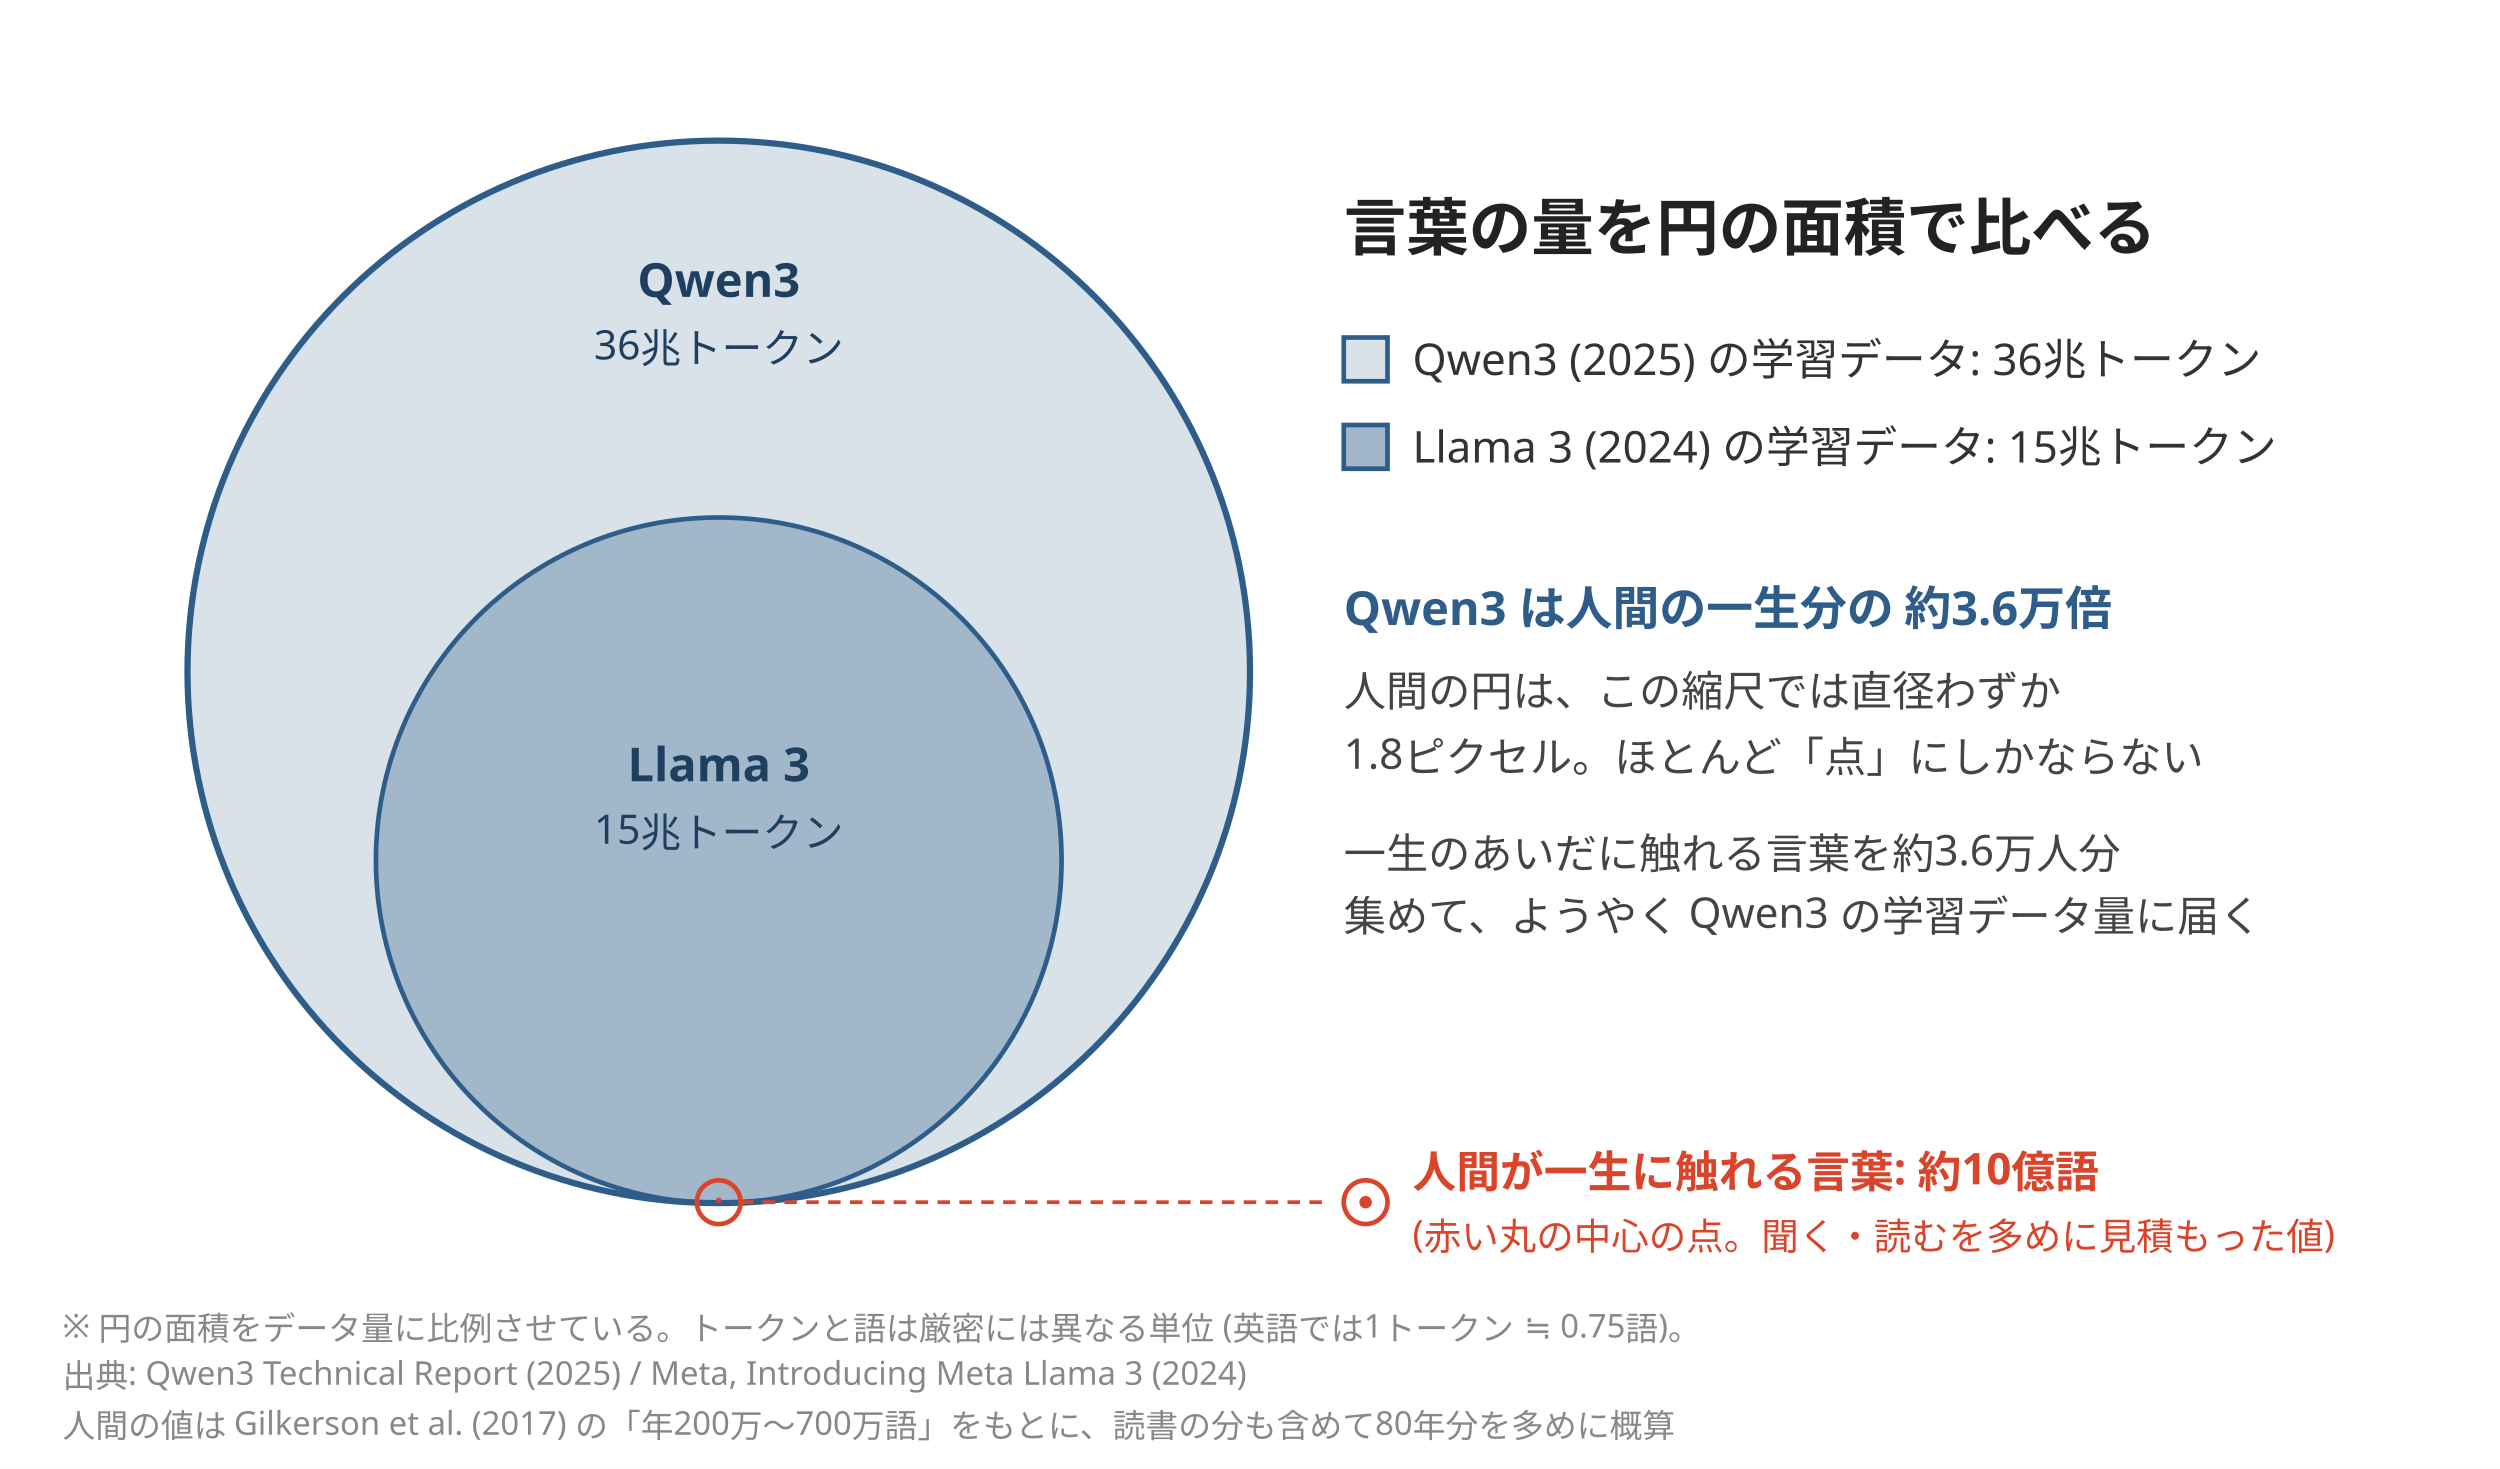
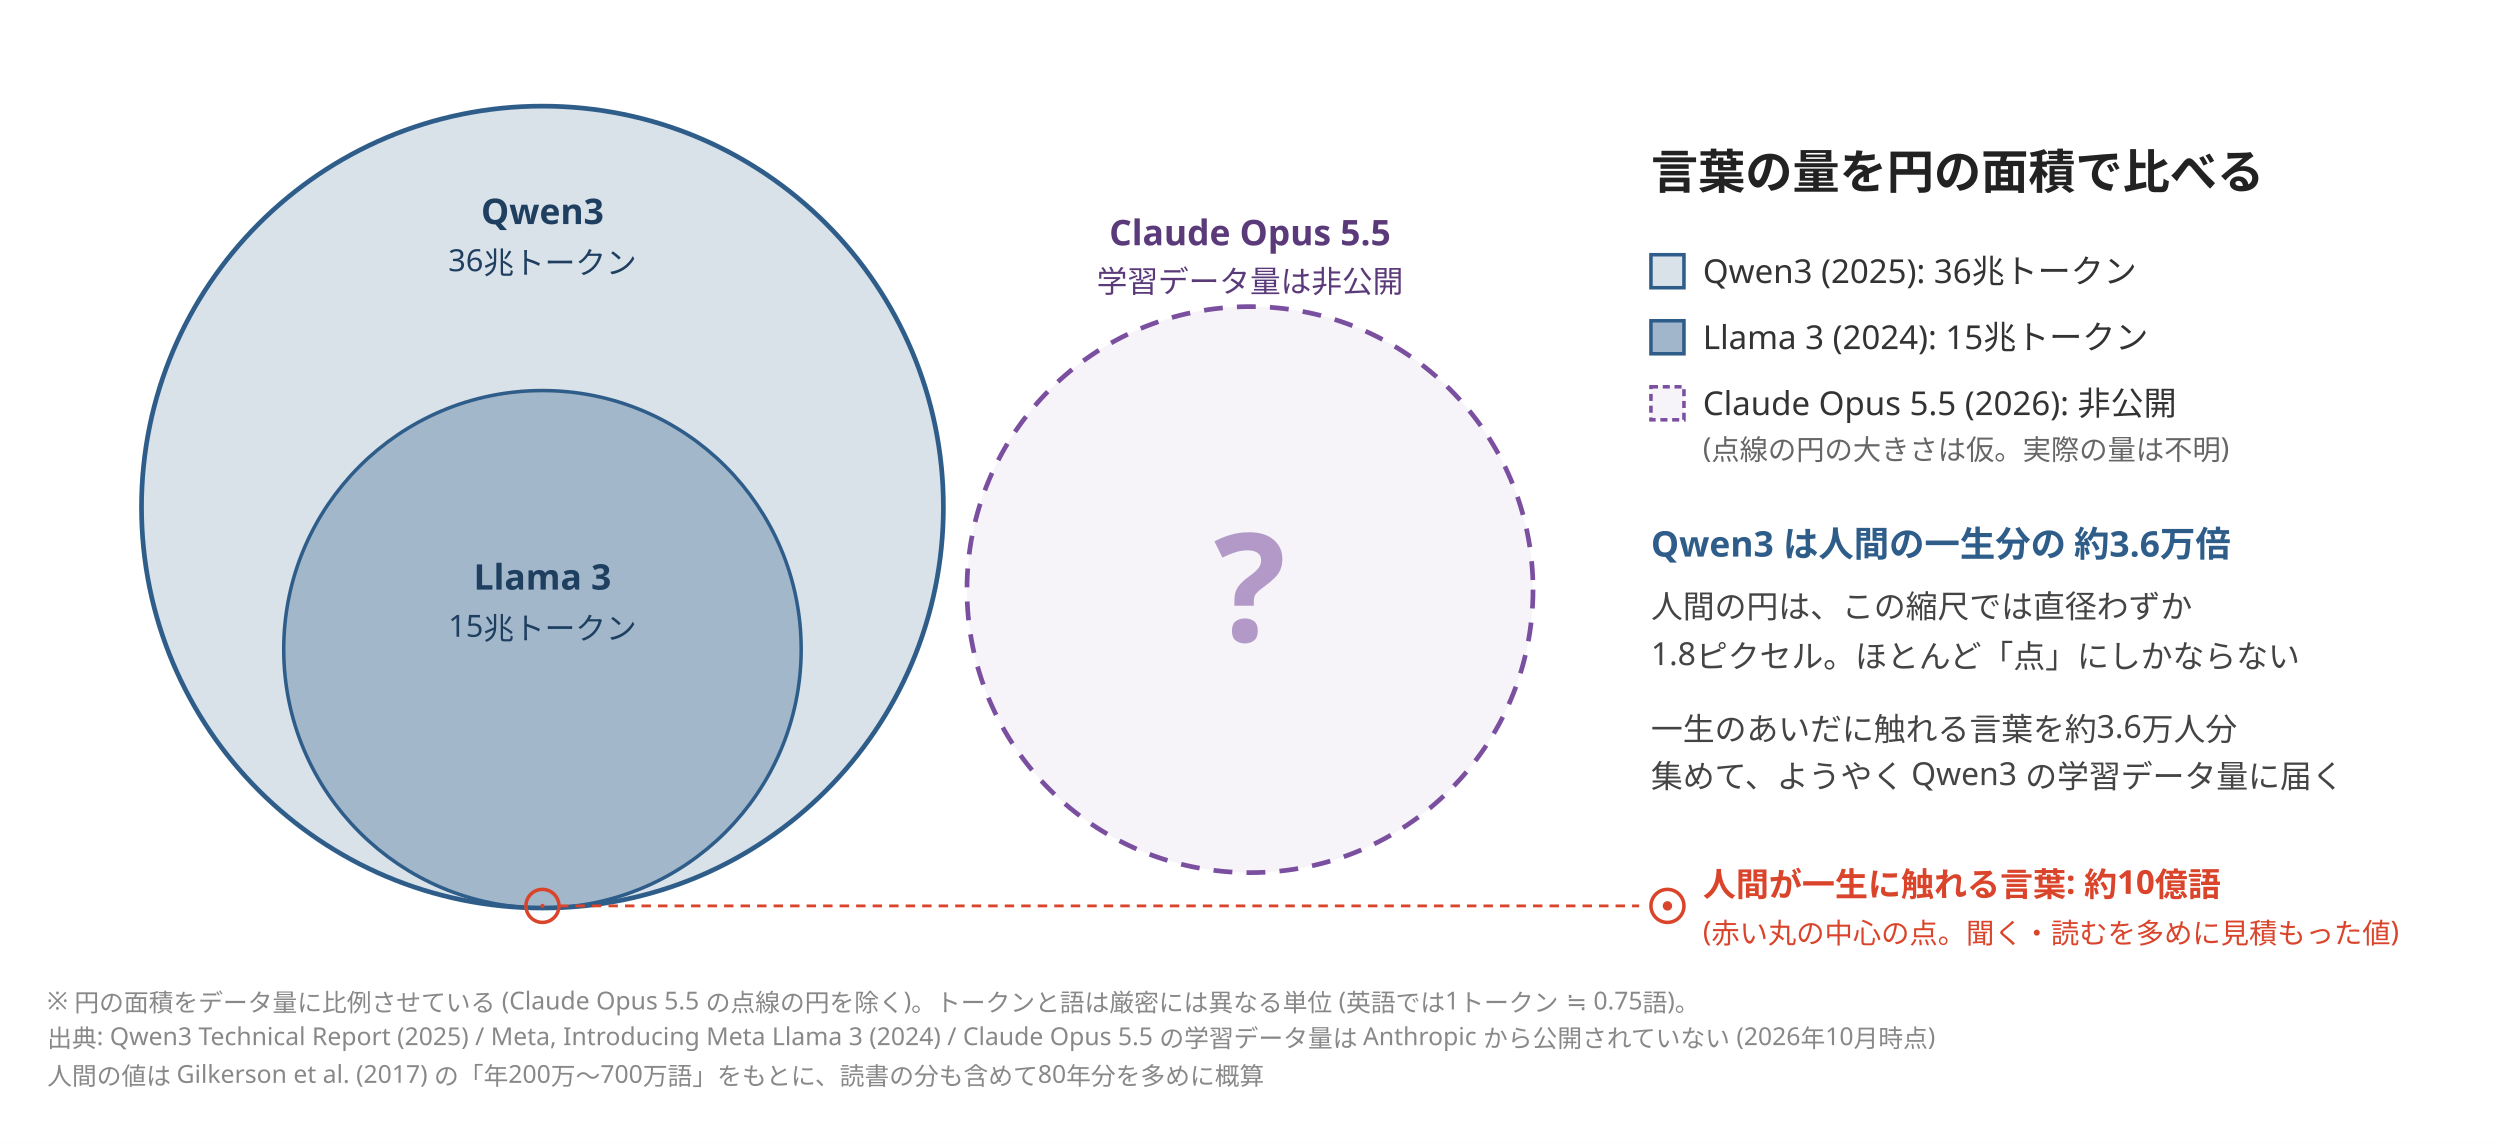
- <svg xmlns="http://www.w3.org/2000/svg" viewBox="0 0 800 470" width="800" height="470" font-family="'Hiragino Sans','Hiragino Kaku Gothic ProN','Noto Sans JP','Yu Gothic',sans-serif">
-   <rect width="800" height="470" fill="#FFFFFF" />
+ <svg xmlns="http://www.w3.org/2000/svg" viewBox="0 0 1060 485" width="1060" height="485" font-family="'Hiragino Sans','Hiragino Kaku Gothic ProN','Noto Sans JP','Yu Gothic',sans-serif">
+   <rect width="1060" height="485" fill="#FFFFFF" />
  <circle cx="230" cy="215" r="170" fill="#2F5D8A" fill-opacity="0.18" stroke="#2F5D8A" stroke-width="2" />
  <circle cx="230" cy="275.3" r="109.7" fill="#2F5D8A" fill-opacity="0.32" stroke="#2F5D8A" stroke-width="1.5" />
  <circle cx="230" cy="384.1" r="0.9" fill="#D9442B" />
-   <circle cx="230" cy="384.7" r="7" fill="none" stroke="#D9442B" stroke-width="1.5" />
-   <line x1="237" y1="384.7" x2="425" y2="384.7" stroke="#D9442B" stroke-width="1.2" stroke-dasharray="4 3" />
+   <circle cx="230" cy="384.1" r="7" fill="none" stroke="#D9442B" stroke-width="1.5" />
+   <line x1="237" y1="384.1" x2="695" y2="384.1" stroke="#D9442B" stroke-width="1.2" stroke-dasharray="4 3" />
  <text x="230" y="95" font-size="15" font-weight="bold" fill="#1F3F60" text-anchor="middle">Qwen3</text>
  <text x="230" y="115" font-size="13" fill="#1F3F60" text-anchor="middle">36兆トークン</text>
  <text x="230" y="250" font-size="15" font-weight="bold" fill="#1F3F60" text-anchor="middle">Llama 3</text>
  <text x="230" y="270" font-size="13" fill="#1F3F60" text-anchor="middle">15兆トークン</text>
-   <text x="430" y="80" font-size="20" font-weight="bold" fill="#222">言葉の量を円の面積で比べる</text>
-   <rect x="430" y="108" width="14" height="14" fill="#2F5D8A" fill-opacity="0.18" stroke="#2F5D8A" stroke-width="1.5" />
-   <text x="452" y="120" font-size="14" fill="#333">Qwen3 (2025) の学習データ: 36兆トークン</text>
-   <rect x="430" y="136" width="14" height="14" fill="#2F5D8A" fill-opacity="0.45" stroke="#2F5D8A" stroke-width="1.5" />
-   <text x="452" y="148" font-size="14" fill="#333">Llama 3 (2024) の学習データ: 15兆トークン</text>
-   <text x="430" y="200" font-size="15" font-weight="bold" fill="#2F5D8A">Qwen3 は人間の一生分の 約3.6万倍</text>
-   <text x="430" y="226" font-size="13.5" fill="#444">人間の円は、この縮尺では直径わずか</text>
-   <text x="430" y="246" font-size="13.5" fill="#444">1.8ピクセル。ほとんど「点」にしかならない</text>
-   <text x="430" y="278" font-size="13.5" fill="#444">一生のあいだに触れる言葉を約3.6万人分</text>
-   <text x="430" y="298" font-size="13.5" fill="#444">集めて、ようやく Qwen3 の学習データ量に届く</text>
-   <circle cx="437" cy="384.7" r="7" fill="none" stroke="#D9442B" stroke-width="1.5" />
-   <circle cx="437" cy="384.7" r="2" fill="#D9442B" />
-   <text x="452" y="380" font-size="14" font-weight="bold" fill="#D9442B">人間が一生に触れる言葉: 約10億語</text>
-   <text x="452" y="399" font-size="12" fill="#D9442B">(赤い丸の中心の点。聞く・読むを多めに見積もった値)</text>
-   <text x="20" y="428" font-size="10.5" fill="#888">※ 円の面積をデータ量に比例させている。トークンと語は厳密には異なる単位 (英語では1トークン ≒ 0.75語)。</text>
-   <text x="20" y="444" font-size="10.5" fill="#888">出典: Qwen3 Technical Report (2025) / Meta, Introducing Meta Llama 3 (2024)</text>
+   <circle cx="530" cy="250" r="120" fill="#7A4FA0" fill-opacity="0.06" stroke="#7A4FA0" stroke-width="2" stroke-dasharray="8 6" />
+   <text x="530" y="272" font-size="64" font-weight="bold" fill="#7A4FA0" fill-opacity="0.55" text-anchor="middle">?</text>
+   <text x="530" y="104" font-size="15" font-weight="bold" fill="#5B3A7A" text-anchor="middle">Claude Opus 5.5</text>
+   <text x="530" y="124" font-size="13" fill="#5B3A7A" text-anchor="middle">学習データ量は非公開</text>
+   <text x="700" y="80" font-size="20" font-weight="bold" fill="#222">言葉の量を円の面積で比べる</text>
+   <rect x="700" y="108" width="14" height="14" fill="#2F5D8A" fill-opacity="0.18" stroke="#2F5D8A" stroke-width="1.5" />
+   <text x="722" y="120" font-size="14" fill="#333">Qwen3 (2025): 36兆トークン</text>
+   <rect x="700" y="136" width="14" height="14" fill="#2F5D8A" fill-opacity="0.45" stroke="#2F5D8A" stroke-width="1.5" />
+   <text x="722" y="148" font-size="14" fill="#333">Llama 3 (2024): 15兆トークン</text>
+   <rect x="700" y="164" width="14" height="14" fill="#7A4FA0" fill-opacity="0.06" stroke="#7A4FA0" stroke-width="1.5" stroke-dasharray="3 2" />
+   <text x="722" y="176" font-size="14" fill="#333">Claude Opus 5.5 (2026): 非公開</text>
+   <text x="722" y="194" font-size="12" fill="#666">(点線の円の大きさは仮。実際の量は不明)</text>
+   <text x="700" y="236" font-size="15" font-weight="bold" fill="#2F5D8A">Qwen3 は人間の一生分の 約3.6万倍</text>
+   <text x="700" y="262" font-size="13.5" fill="#444">人間の円は、この縮尺では直径わずか</text>
+   <text x="700" y="282" font-size="13.5" fill="#444">1.8ピクセル。ほとんど「点」にしかならない</text>
+   <text x="700" y="314" font-size="13.5" fill="#444">一生のあいだに触れる言葉を約3.6万人分</text>
+   <text x="700" y="334" font-size="13.5" fill="#444">集めて、ようやく Qwen3 の学習データ量に届く</text>
+   <circle cx="707" cy="384.1" r="7" fill="none" stroke="#D9442B" stroke-width="1.5" />
+   <circle cx="707" cy="384.1" r="2" fill="#D9442B" />
+   <text x="722" y="380" font-size="14" font-weight="bold" fill="#D9442B">人間が一生に触れる言葉: 約10億語</text>
+   <text x="722" y="399" font-size="12" fill="#D9442B">(赤い丸の中心の点。聞く・読むを多めに見積もった値)</text>
+   <text x="20" y="428" font-size="10.5" fill="#888">※ 円の面積をデータ量に比例させている (Claude Opus 5.5 の点線の円を除く)。トークンと語は厳密には異なる単位 (英語では1トークン ≒ 0.75語)。</text>
+   <text x="20" y="444" font-size="10.5" fill="#888">出典: Qwen3 Technical Report (2025) / Meta, Introducing Meta Llama 3 (2024) / Claude Opus 5.5 の学習データ量は Anthropic から公開されていない (2026年10月時点)</text>
  <text x="20" y="460" font-size="10.5" fill="#888">人間の値は Gilkerson et al. (2017) の「年200万〜700万語」をもとに、読書の分も含めて80年分を多めに概算</text>
</svg>
